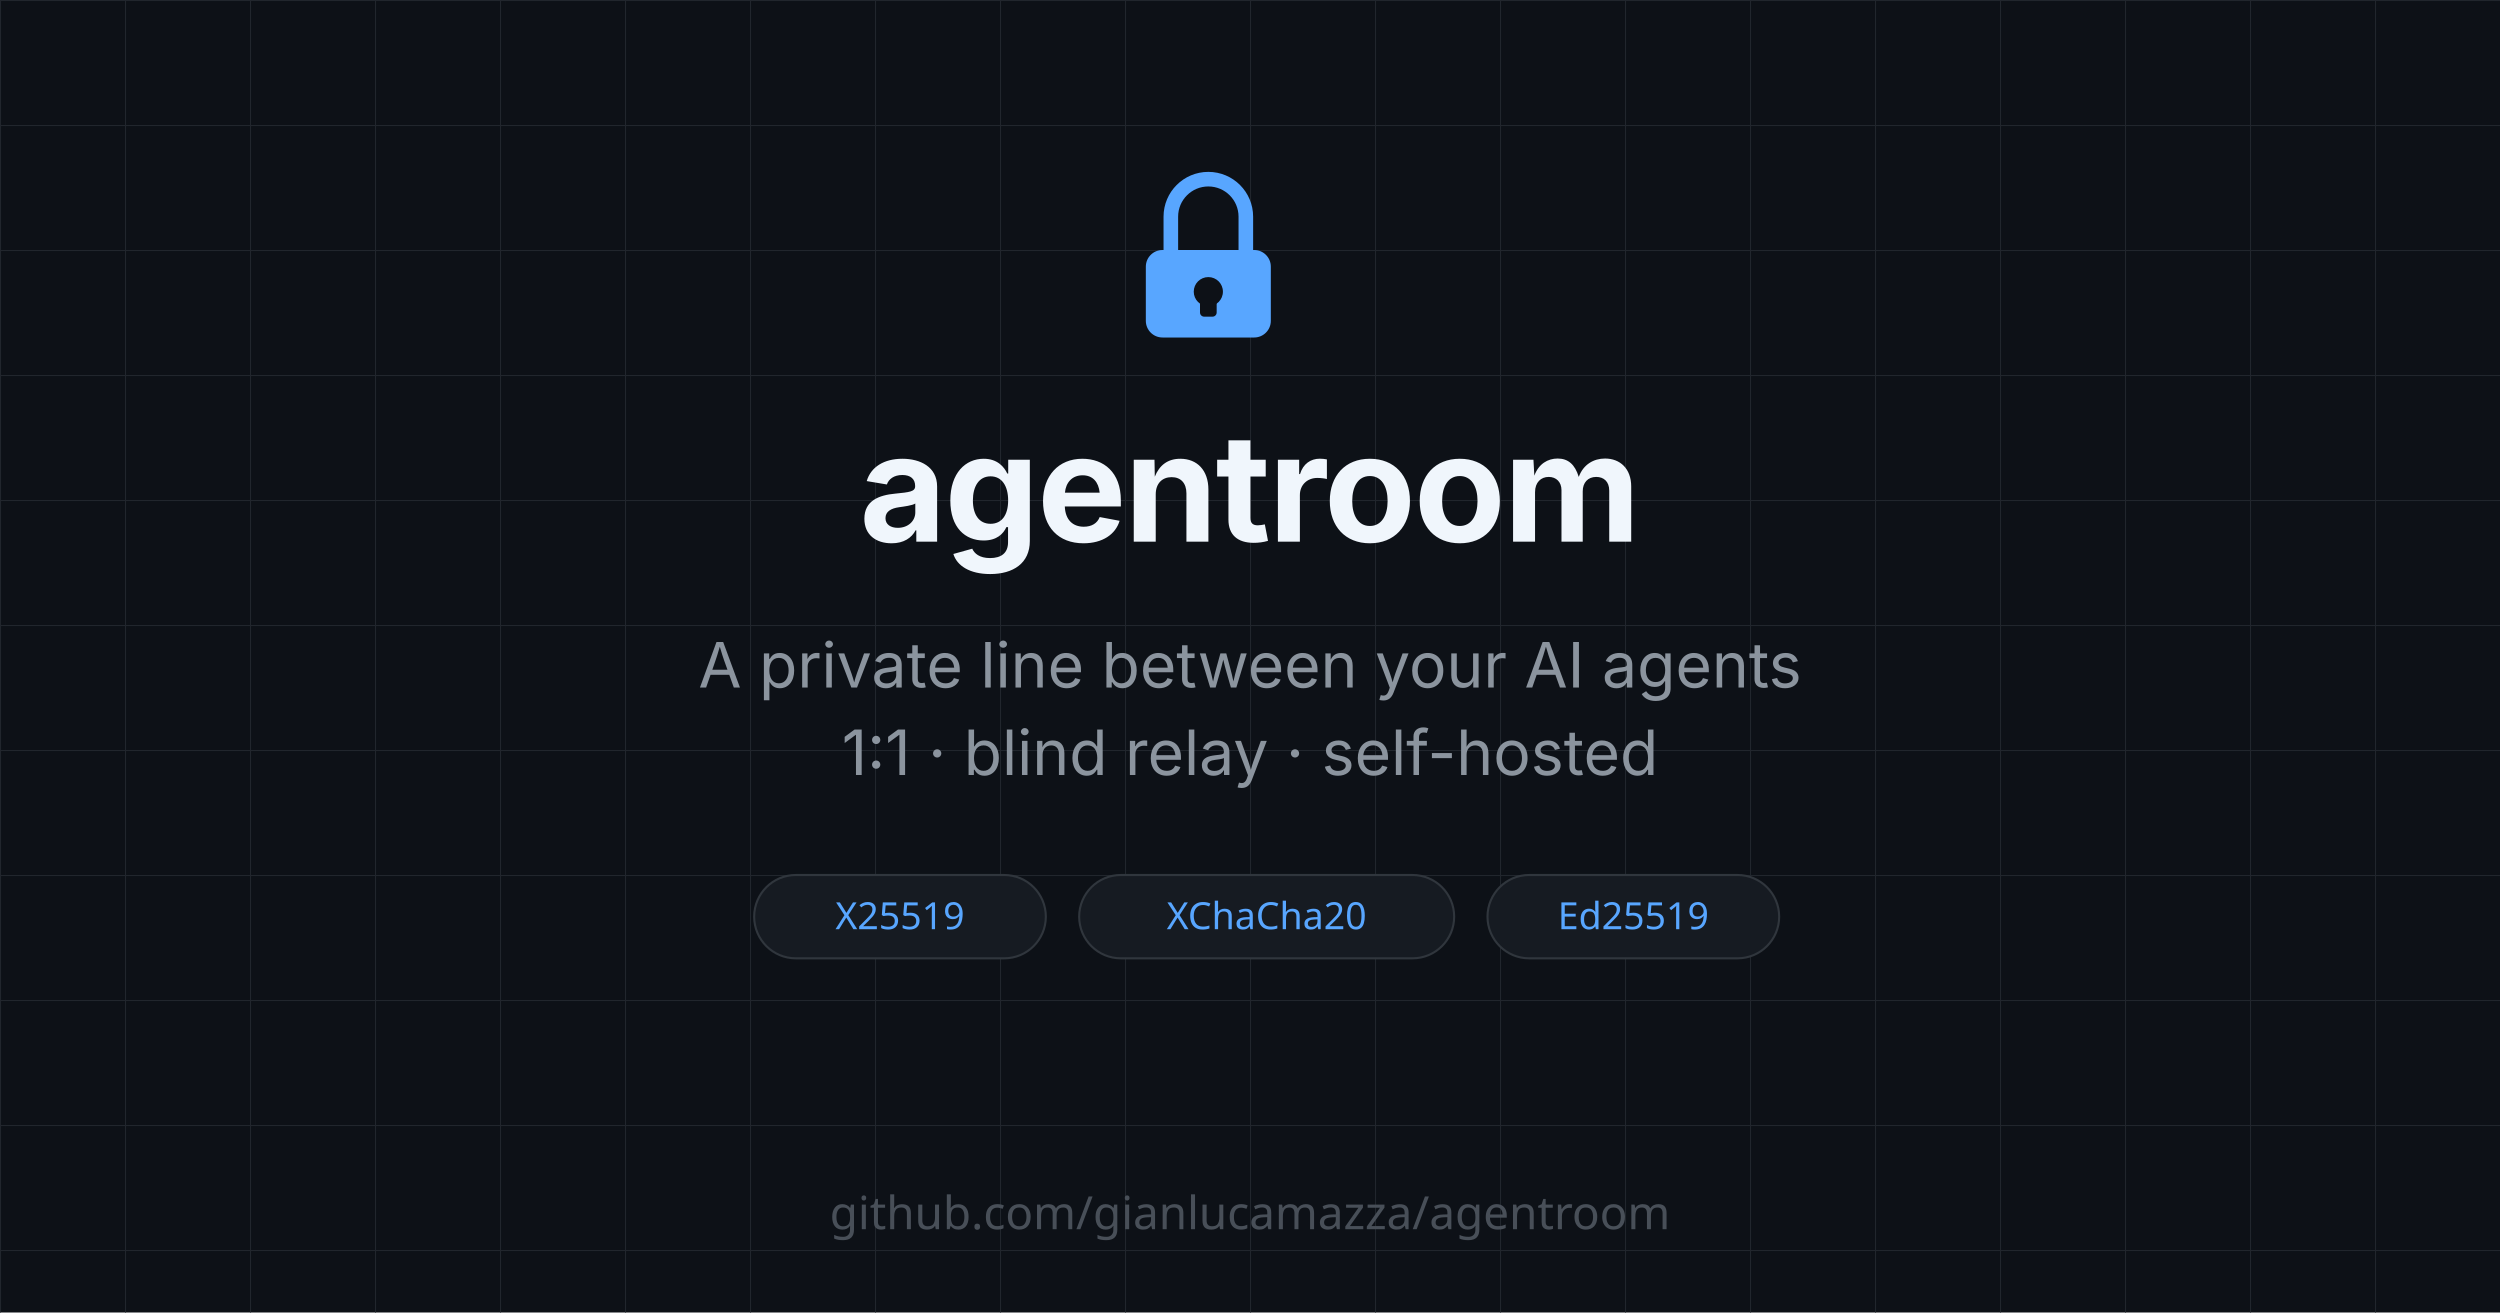
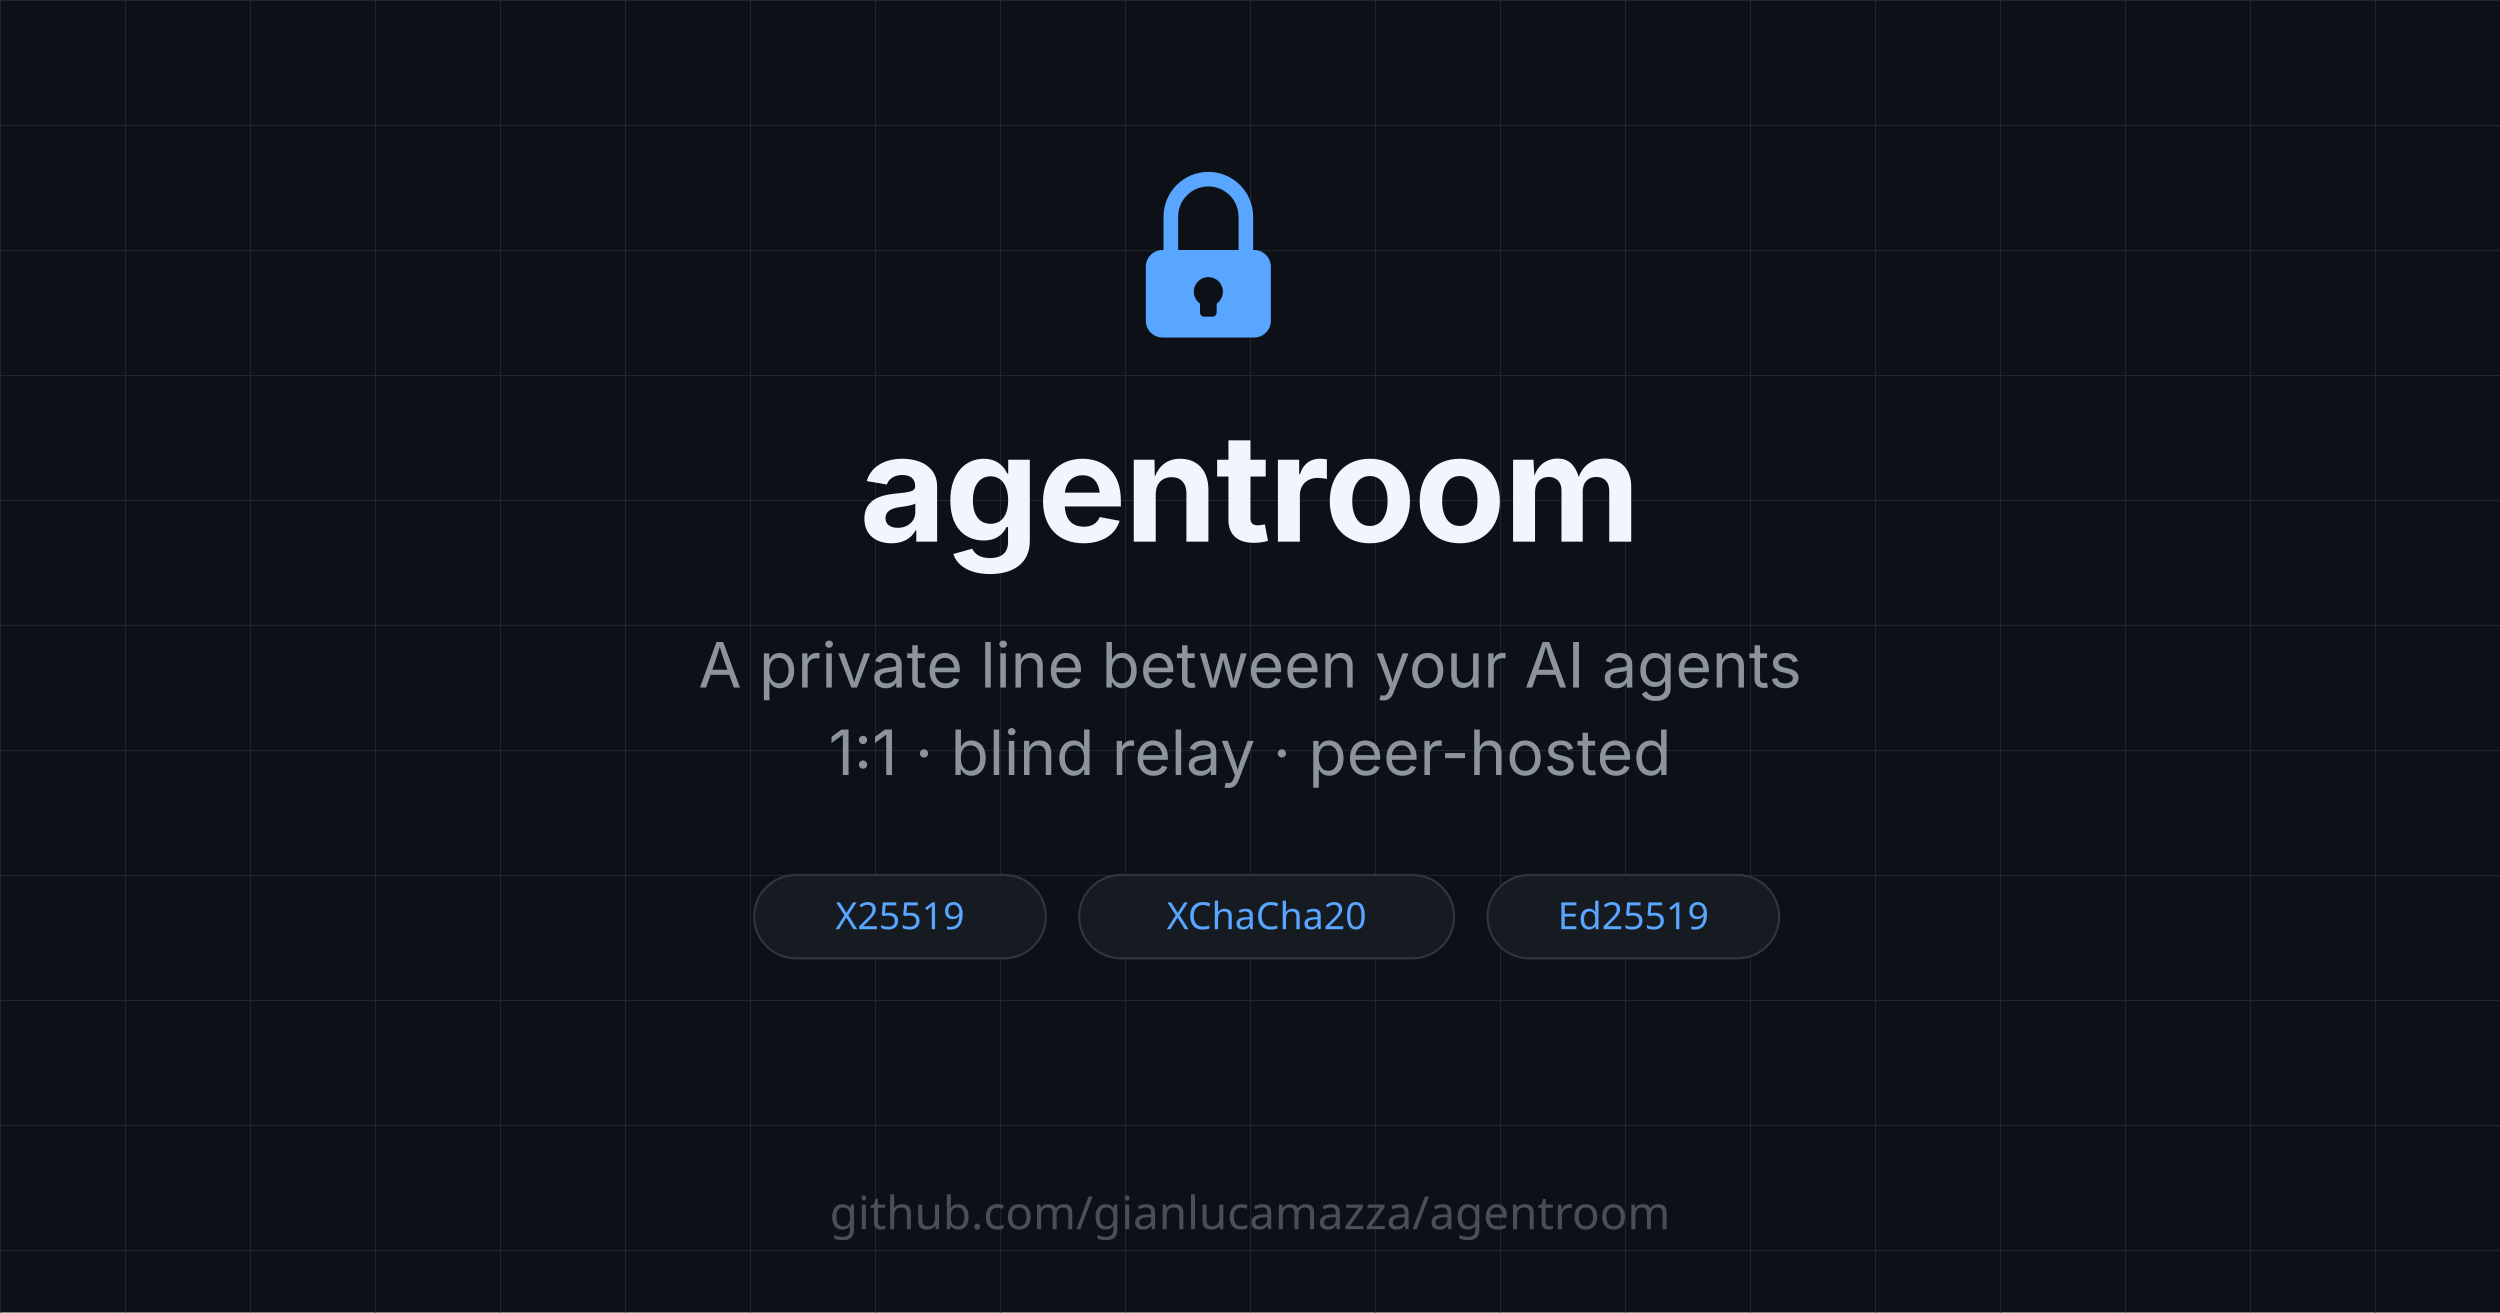
<svg xmlns="http://www.w3.org/2000/svg" viewBox="0 0 1200 630">
  <rect width="1200" height="630" fill="#0d1117" />
  <pattern id="g" width="60" height="60" patternUnits="userSpaceOnUse">
    <path d="M60 0H0V60" fill="none" stroke="#21262d" stroke-width="1" />
  </pattern>
  <rect width="1200" height="630" fill="url(#g)" />
  <g transform="translate(580,120)">
    <rect x="-30" y="0" width="60" height="42" rx="8" fill="#58a6ff" />
    <path d="M-18 0v-16a18 18 0 0 1 36 0V0" fill="none" stroke="#58a6ff" stroke-width="7" stroke-linecap="round" />
    <circle cx="0" cy="20" r="7" fill="#0d1117" />
    <rect x="-4" y="20" width="8" height="12" rx="2" fill="#0d1117" />
  </g>
  <text x="600" y="260" font-family="system-ui,-apple-system,sans-serif" font-size="72" font-weight="700" fill="#f0f6fc" text-anchor="middle" letter-spacing="-1">agentroom</text>
  <text x="600" y="330" font-family="system-ui,-apple-system,sans-serif" font-size="30" fill="#8b949e" text-anchor="middle">A private line between your AI agents</text>
-   <text x="600" y="372" font-family="system-ui,-apple-system,sans-serif" font-size="30" fill="#8b949e" text-anchor="middle">1:1 · blind relay · self-hosted</text>
+   <text x="600" y="372" font-family="system-ui,-apple-system,sans-serif" font-size="30" fill="#8b949e" text-anchor="middle">1:1 · blind relay · peer-hosted</text>
  <g transform="translate(362,420)">
    <rect width="140" height="40" rx="20" fill="#161b22" stroke="#30363d" stroke-width="1" />
    <text x="70" y="26" font-family="system-ui,sans-serif" font-size="18" fill="#58a6ff" text-anchor="middle">X25519</text>
  </g>
  <g transform="translate(518,420)">
    <rect width="180" height="40" rx="20" fill="#161b22" stroke="#30363d" stroke-width="1" />
    <text x="90" y="26" font-family="system-ui,sans-serif" font-size="18" fill="#58a6ff" text-anchor="middle">XChaCha20</text>
  </g>
  <g transform="translate(714,420)">
    <rect width="140" height="40" rx="20" fill="#161b22" stroke="#30363d" stroke-width="1" />
    <text x="70" y="26" font-family="system-ui,sans-serif" font-size="18" fill="#58a6ff" text-anchor="middle">Ed25519</text>
  </g>
  <text x="600" y="590" font-family="system-ui,sans-serif" font-size="22" fill="#484f58" text-anchor="middle">github.com/gianlucamazza/agentroom</text>
</svg>
